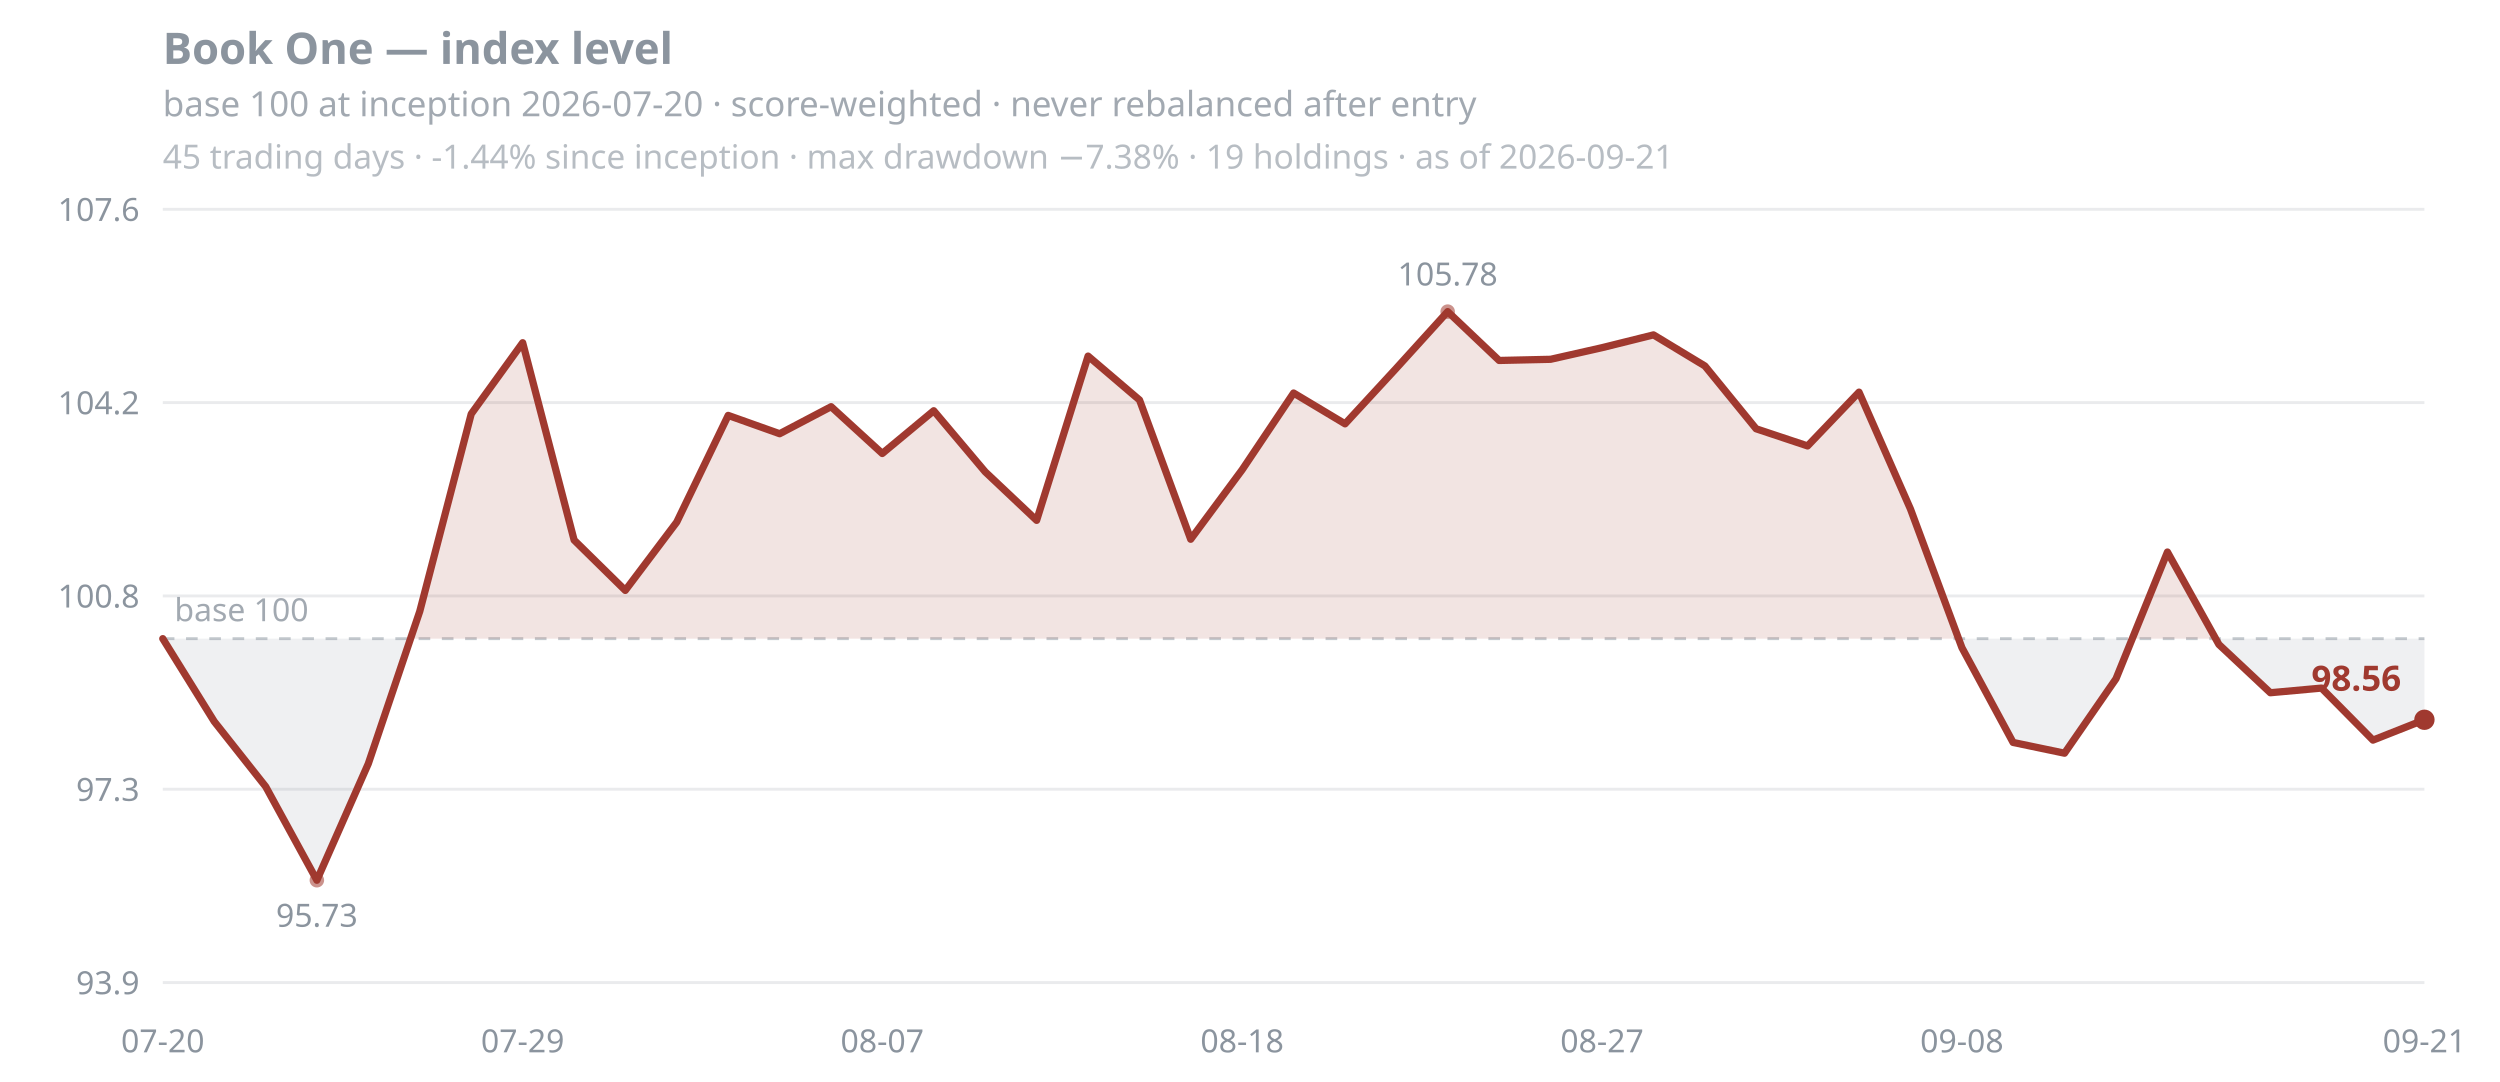
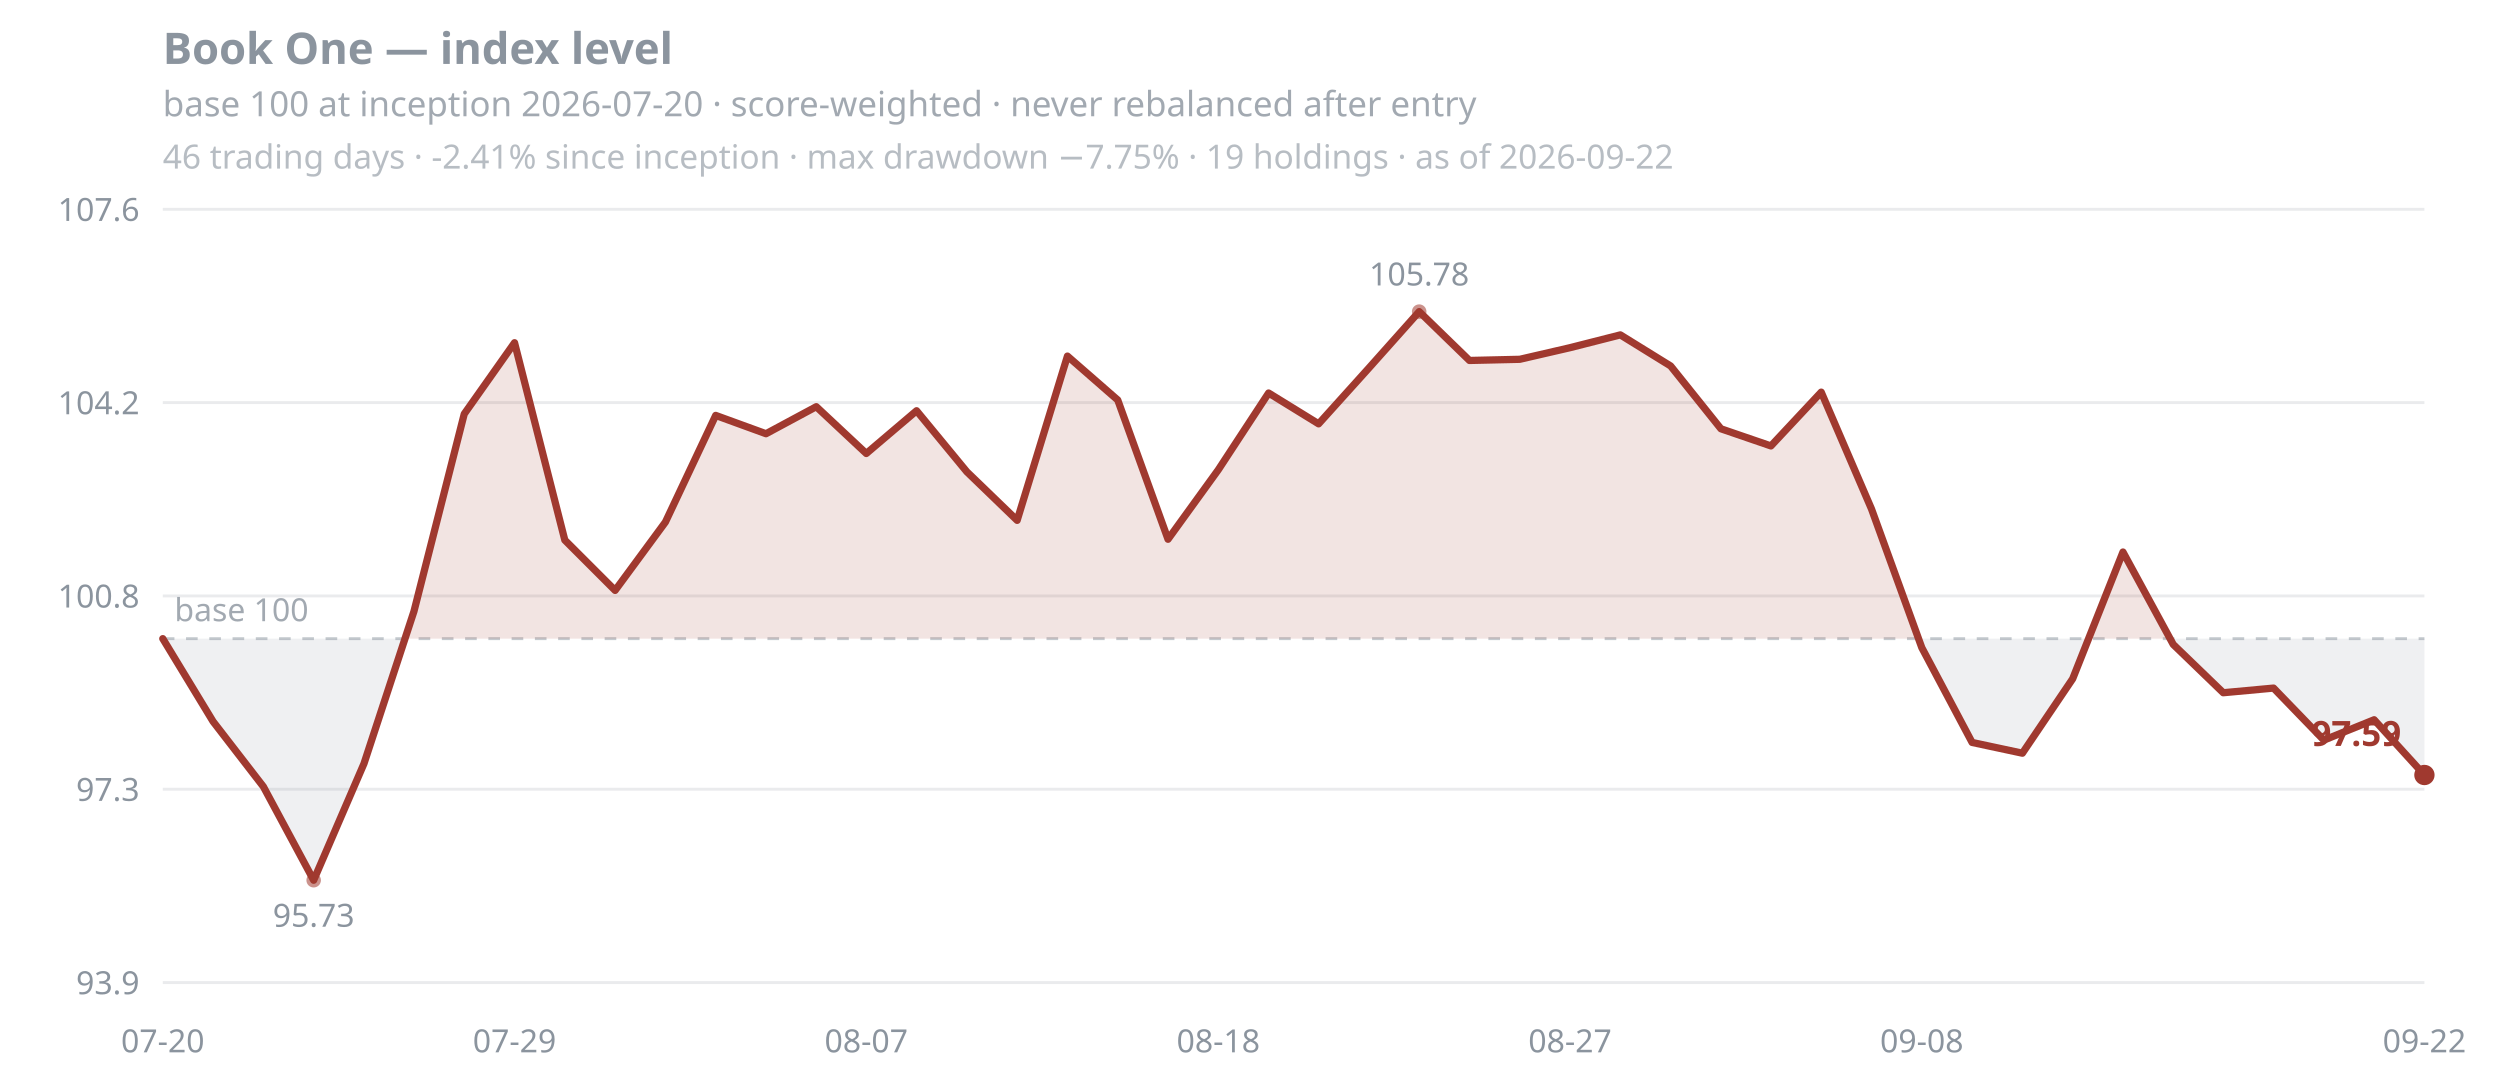
<svg xmlns="http://www.w3.org/2000/svg" viewBox="0 0 860 372" font-family="ui-sans-serif,system-ui,sans-serif">
  <text x="56" y="22" font-size="15" font-weight="600" fill="#8b949e">Book One — index level</text>
  <text x="56" y="40" font-size="12" fill="#8b949e" opacity="0.8">base 100 at inception 2026-07-20 · score-weighted · never rebalanced after entry</text>
-   <text x="56" y="58" font-size="11.5" fill="#8b949e" opacity="0.62">45 trading days · -1.44% since inception · max drawdown −7.38% · 19 holdings · as of 2026-09-21</text>
+   <text x="56" y="58" font-size="11.5" fill="#8b949e" opacity="0.62">46 trading days · -2.41% since inception · max drawdown −7.75% · 19 holdings · as of 2026-09-22</text>
  <line x1="56" y1="338.0" x2="834" y2="338.0" stroke="#8b949e" stroke-opacity="0.18" />
  <text x="48" y="342.0" font-size="11" fill="#8b949e" text-anchor="end">93.9</text>
  <line x1="56" y1="271.5" x2="834" y2="271.5" stroke="#8b949e" stroke-opacity="0.18" />
  <text x="48" y="275.5" font-size="11" fill="#8b949e" text-anchor="end">97.3</text>
  <line x1="56" y1="205.0" x2="834" y2="205.0" stroke="#8b949e" stroke-opacity="0.18" />
  <text x="48" y="209.0" font-size="11" fill="#8b949e" text-anchor="end">100.8</text>
  <line x1="56" y1="138.5" x2="834" y2="138.5" stroke="#8b949e" stroke-opacity="0.18" />
  <text x="48" y="142.5" font-size="11" fill="#8b949e" text-anchor="end">104.2</text>
  <line x1="56" y1="72.0" x2="834" y2="72.0" stroke="#8b949e" stroke-opacity="0.18" />
  <text x="48" y="76.0" font-size="11" fill="#8b949e" text-anchor="end">107.6</text>
  <line x1="56" y1="219.7" x2="834" y2="219.7" stroke="#8b949e" stroke-opacity="0.5" stroke-dasharray="4 4" />
  <text x="60" y="213.7" font-size="11" fill="#8b949e" text-anchor="start" opacity="0.8">base 100</text>
  <text x="56.0" y="362" font-size="11" fill="#8b949e" text-anchor="middle">07-20</text>
-   <text x="179.8" y="362" font-size="11" fill="#8b949e" text-anchor="middle">07-29</text>
-   <text x="303.5" y="362" font-size="11" fill="#8b949e" text-anchor="middle">08-07</text>
-   <text x="427.3" y="362" font-size="11" fill="#8b949e" text-anchor="middle">08-18</text>
-   <text x="551.1" y="362" font-size="11" fill="#8b949e" text-anchor="middle">08-27</text>
-   <text x="674.9" y="362" font-size="11" fill="#8b949e" text-anchor="middle">09-08</text>
-   <text x="834.0" y="362" font-size="11" fill="#8b949e" text-anchor="middle">09-21</text>
+   <text x="177.0" y="362" font-size="11" fill="#8b949e" text-anchor="middle">07-29</text>
+   <text x="298.0" y="362" font-size="11" fill="#8b949e" text-anchor="middle">08-07</text>
+   <text x="419.1" y="362" font-size="11" fill="#8b949e" text-anchor="middle">08-18</text>
+   <text x="540.1" y="362" font-size="11" fill="#8b949e" text-anchor="middle">08-27</text>
+   <text x="661.1" y="362" font-size="11" fill="#8b949e" text-anchor="middle">09-08</text>
+   <text x="834.0" y="362" font-size="11" fill="#8b949e" text-anchor="middle">09-22</text>
  <defs>
    <clipPath id="above">
      <rect x="56" y="72" width="778" height="147.7" />
    </clipPath>
    <clipPath id="below">
      <rect x="56" y="219.7" width="778" height="118.3" />
    </clipPath>
  </defs>
-   <polygon points="56.0,219.7 56.0,219.7 73.7,248.2 91.4,270.6 109.0,302.8 126.7,262.7 144.4,210.3 162.1,142.4 179.8,117.9 197.5,185.8 215.1,203.1 232.8,179.6 250.5,142.9 268.2,149.2 285.9,139.9 303.5,156.0 321.2,141.3 338.9,162.3 356.6,179.0 374.3,122.5 392.0,137.6 409.6,185.5 427.3,161.6 445.0,135.2 462.7,145.8 480.4,126.6 498.0,107.2 515.7,124.0 533.4,123.6 551.1,119.6 568.8,115.2 586.5,125.9 604.1,147.5 621.8,153.4 639.5,134.9 657.2,175.1 674.9,222.8 692.5,255.4 710.2,259.1 727.9,233.5 745.6,189.9 763.3,221.7 781.0,238.3 798.6,236.7 816.3,254.6 834.0,247.6 834.0,219.7" fill="#a0392f" fill-opacity="0.14" clip-path="url(#above)" />
-   <polygon points="56.0,219.7 56.0,219.7 73.7,248.2 91.4,270.6 109.0,302.8 126.7,262.7 144.4,210.3 162.1,142.4 179.8,117.9 197.5,185.8 215.1,203.1 232.8,179.6 250.5,142.9 268.2,149.2 285.9,139.9 303.5,156.0 321.2,141.3 338.9,162.3 356.6,179.0 374.3,122.5 392.0,137.6 409.6,185.5 427.3,161.6 445.0,135.2 462.7,145.8 480.4,126.6 498.0,107.2 515.7,124.0 533.4,123.6 551.1,119.6 568.8,115.2 586.5,125.9 604.1,147.5 621.8,153.4 639.5,134.9 657.2,175.1 674.9,222.8 692.5,255.4 710.2,259.1 727.9,233.5 745.6,189.9 763.3,221.7 781.0,238.3 798.6,236.7 816.3,254.6 834.0,247.6 834.0,219.7" fill="#8b949e" fill-opacity="0.14" clip-path="url(#below)" />
-   <polyline points="56.0,219.7 73.7,248.2 91.4,270.6 109.0,302.8 126.7,262.7 144.4,210.3 162.1,142.4 179.8,117.9 197.5,185.8 215.1,203.1 232.8,179.6 250.5,142.9 268.2,149.2 285.9,139.9 303.5,156.0 321.2,141.3 338.9,162.3 356.6,179.0 374.3,122.5 392.0,137.6 409.6,185.5 427.3,161.6 445.0,135.2 462.7,145.8 480.4,126.6 498.0,107.2 515.7,124.0 533.4,123.6 551.1,119.6 568.8,115.2 586.5,125.9 604.1,147.5 621.8,153.4 639.5,134.9 657.2,175.1 674.9,222.8 692.5,255.4 710.2,259.1 727.9,233.5 745.6,189.9 763.3,221.7 781.0,238.3 798.6,236.7 816.3,254.6 834.0,247.6" fill="none" stroke="#a0392f" stroke-width="2.5" stroke-linejoin="round" stroke-linecap="round" />
-   <circle cx="109.0" cy="302.8" r="2.5" fill="#a0392f" fill-opacity="0.55" />
-   <text x="109.0" y="318.8" font-size="11" fill="#8b949e" text-anchor="middle">95.73</text>
-   <circle cx="498.0" cy="107.2" r="2.5" fill="#a0392f" fill-opacity="0.55" />
-   <text x="498.0" y="98.2" font-size="11" fill="#8b949e" text-anchor="middle">105.78</text>
-   <circle cx="834.0" cy="247.6" r="3.5" fill="#a0392f" />
-   <text x="826.0" y="237.6" font-size="12" font-weight="600" fill="#a0392f" text-anchor="end">98.56</text>
+   <polygon points="56.0,219.7 56.0,219.7 73.3,248.2 90.6,270.6 107.9,302.8 125.2,262.7 142.4,210.3 159.7,142.4 177.0,117.9 194.3,185.8 211.6,203.1 228.9,179.6 246.2,142.9 263.5,149.2 280.8,139.9 298.0,156.0 315.3,141.3 332.6,162.3 349.9,179.0 367.2,122.5 384.5,137.6 401.8,185.5 419.1,161.6 436.4,135.2 453.6,145.8 470.9,126.6 488.2,107.2 505.5,124.0 522.8,123.6 540.1,119.6 557.4,115.2 574.7,125.9 592.0,147.5 609.2,153.4 626.5,134.9 643.8,175.1 661.1,222.8 678.4,255.4 695.7,259.1 713.0,233.5 730.3,189.9 747.6,221.7 764.8,238.3 782.1,236.7 799.4,254.6 816.7,247.6 834.0,266.6 834.0,219.7" fill="#a0392f" fill-opacity="0.14" clip-path="url(#above)" />
+   <polygon points="56.0,219.7 56.0,219.7 73.3,248.2 90.6,270.6 107.9,302.8 125.2,262.7 142.4,210.3 159.7,142.4 177.0,117.9 194.3,185.8 211.6,203.1 228.9,179.6 246.2,142.9 263.5,149.2 280.8,139.9 298.0,156.0 315.3,141.3 332.6,162.3 349.9,179.0 367.2,122.5 384.5,137.6 401.8,185.5 419.1,161.6 436.4,135.2 453.6,145.8 470.9,126.6 488.2,107.2 505.5,124.0 522.8,123.6 540.1,119.6 557.4,115.2 574.7,125.9 592.0,147.5 609.2,153.4 626.5,134.9 643.8,175.1 661.1,222.8 678.4,255.4 695.7,259.1 713.0,233.5 730.3,189.9 747.6,221.7 764.8,238.3 782.1,236.7 799.4,254.6 816.7,247.6 834.0,266.6 834.0,219.7" fill="#8b949e" fill-opacity="0.14" clip-path="url(#below)" />
+   <polyline points="56.0,219.7 73.3,248.2 90.6,270.6 107.9,302.8 125.2,262.7 142.4,210.3 159.7,142.4 177.0,117.9 194.3,185.8 211.6,203.1 228.9,179.6 246.2,142.9 263.5,149.2 280.8,139.9 298.0,156.0 315.3,141.3 332.6,162.3 349.9,179.0 367.2,122.5 384.5,137.6 401.8,185.5 419.1,161.6 436.4,135.2 453.6,145.8 470.9,126.6 488.2,107.2 505.5,124.0 522.8,123.6 540.1,119.6 557.4,115.2 574.7,125.9 592.0,147.5 609.2,153.4 626.5,134.9 643.8,175.1 661.1,222.8 678.4,255.4 695.7,259.1 713.0,233.5 730.3,189.9 747.6,221.7 764.8,238.3 782.1,236.7 799.4,254.6 816.7,247.6 834.0,266.6" fill="none" stroke="#a0392f" stroke-width="2.5" stroke-linejoin="round" stroke-linecap="round" />
+   <circle cx="107.9" cy="302.8" r="2.5" fill="#a0392f" fill-opacity="0.55" />
+   <text x="107.9" y="318.8" font-size="11" fill="#8b949e" text-anchor="middle">95.73</text>
+   <circle cx="488.2" cy="107.2" r="2.5" fill="#a0392f" fill-opacity="0.55" />
+   <text x="488.2" y="98.2" font-size="11" fill="#8b949e" text-anchor="middle">105.78</text>
+   <circle cx="834.0" cy="266.6" r="3.5" fill="#a0392f" />
+   <text x="826.0" y="256.6" font-size="12" font-weight="600" fill="#a0392f" text-anchor="end">97.59</text>
</svg>
